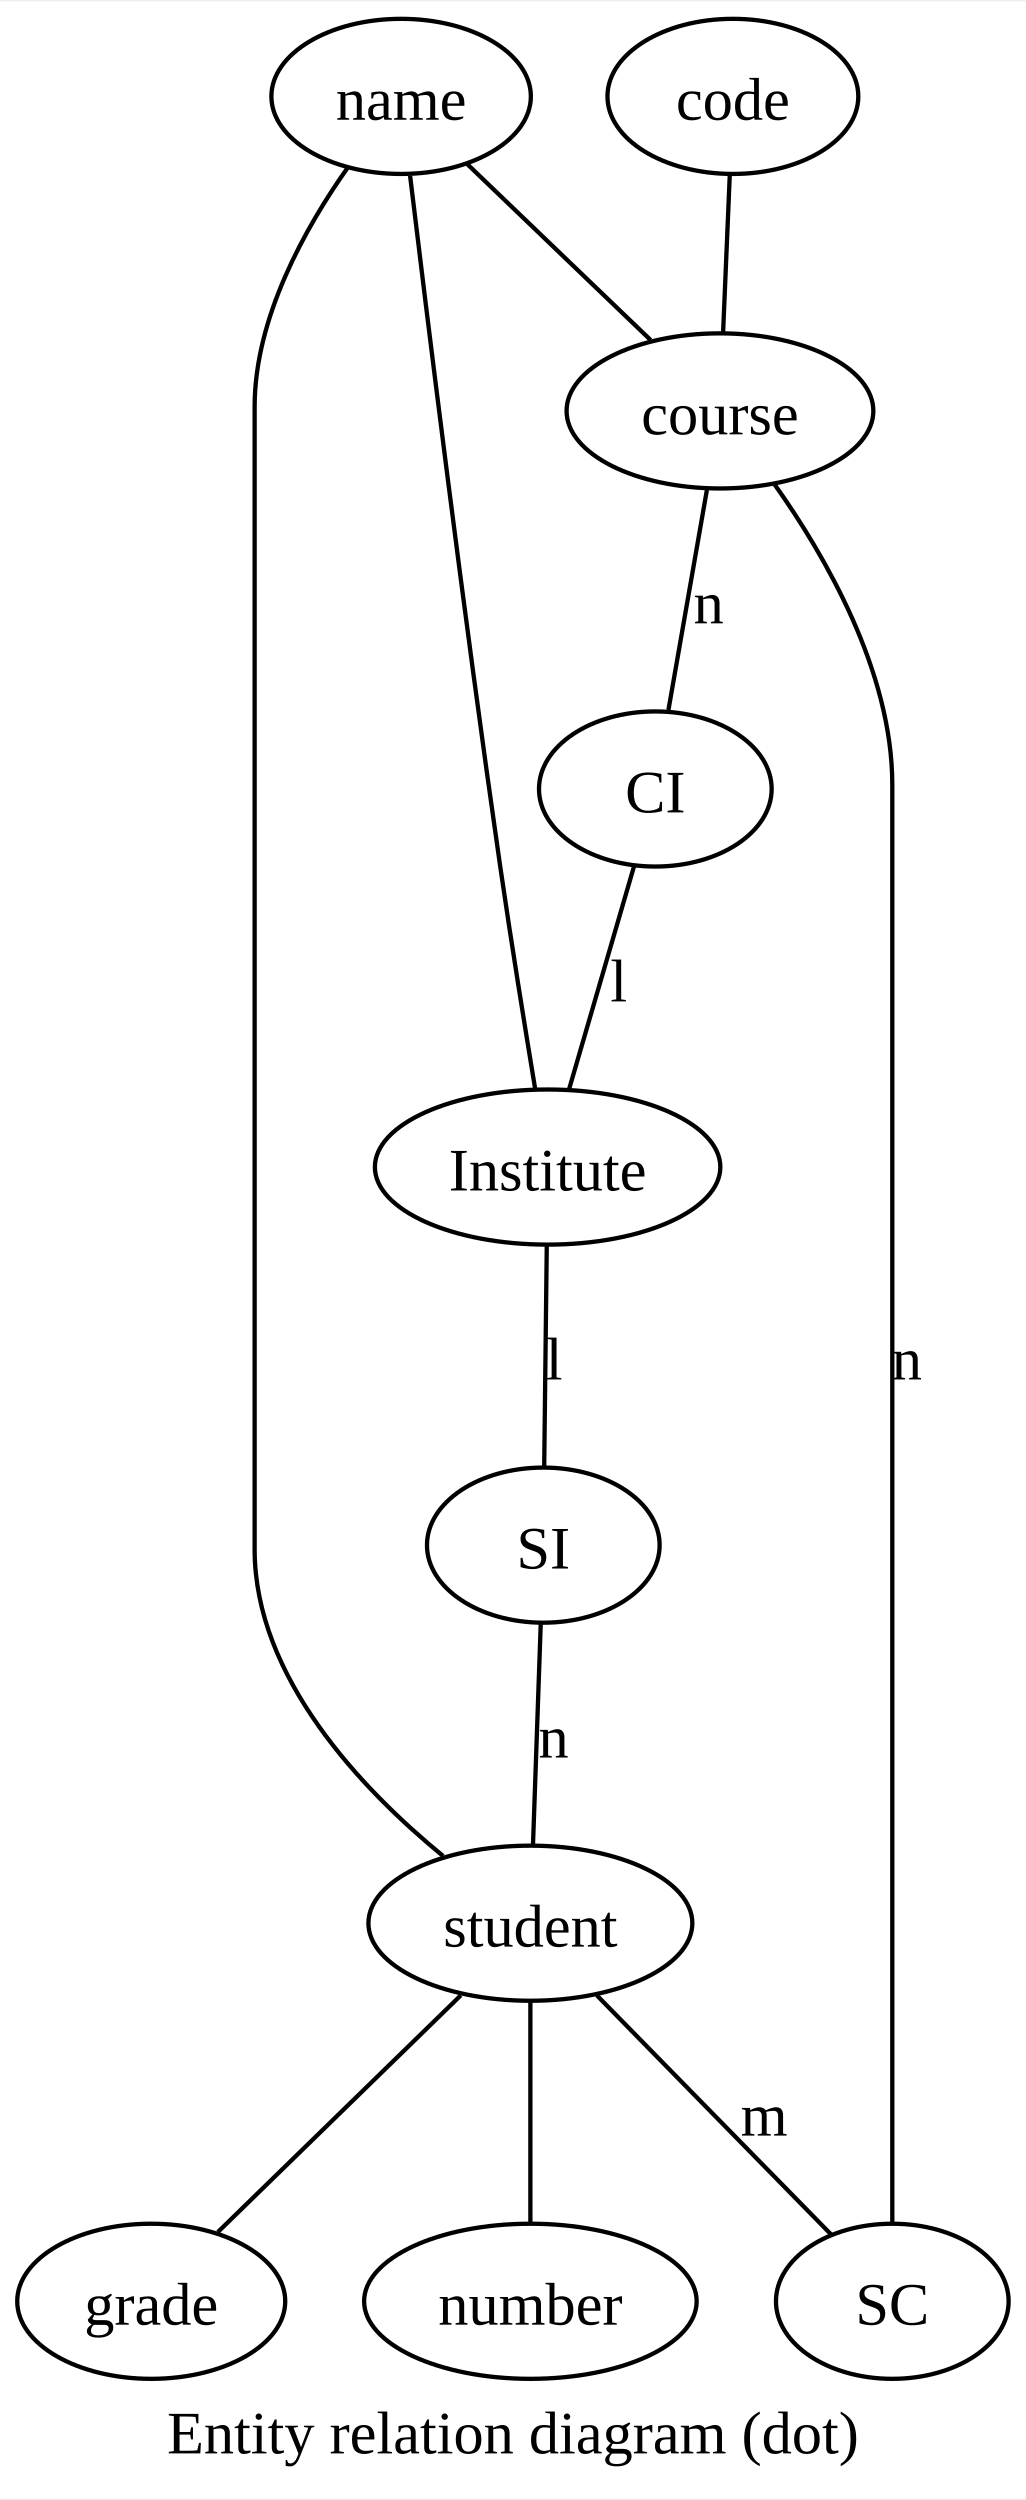
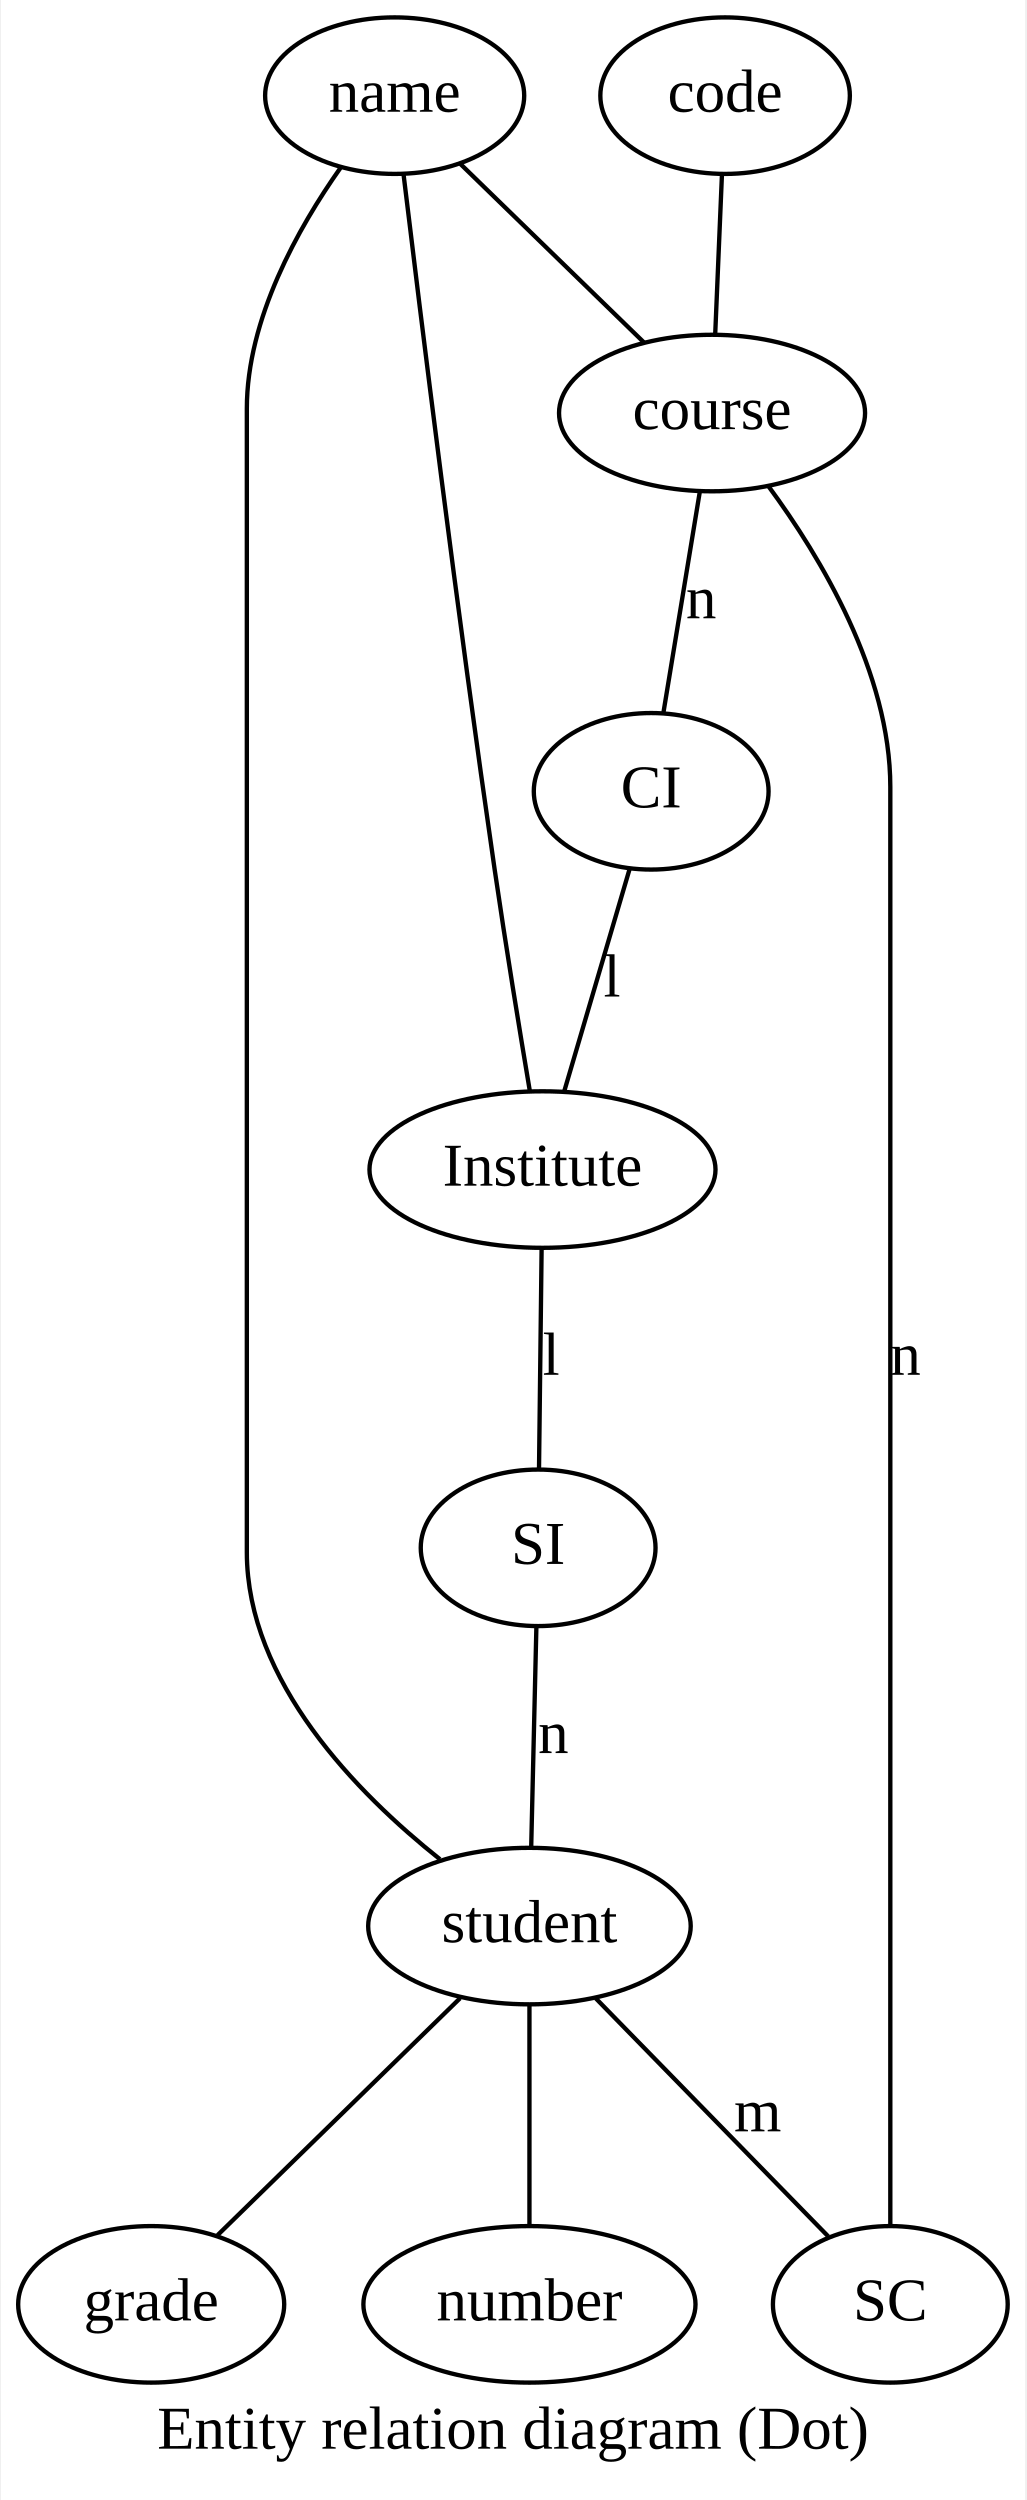
- <svg xmlns="http://www.w3.org/2000/svg" width="238pt" height="580pt" viewBox="0.00 0.00 238.10 579.50">
-   <g id="graph0" class="graph" transform="scale(1 1) rotate(0) translate(4 575.5)">
-     <polygon fill="white" stroke="none" points="-4,4 -4,-575.5 234.1,-575.5 234.1,4 -4,4" />
-     <text text-anchor="middle" x="115.05" y="-6.45" font-family="Times New Roman,serif" font-size="14.00">Entity relation diagram (dot)</text>
+ <svg xmlns="http://www.w3.org/2000/svg" width="236pt" height="575pt" viewBox="0.00 0.00 235.55 575.00">
+   <g id="graph0" class="graph" transform="scale(1 1) rotate(0) translate(4 571)">
+     <polygon fill="white" stroke="none" points="-4,4 -4,-571 231.547,-571 231.547,4 -4,4" />
+     <text text-anchor="middle" x="113.774" y="-7.8" font-family="Times New Roman,serif" font-size="14.00">Entity relation diagram (Dot)</text>
    <g id="node1" class="node">
-       <ellipse fill="none" stroke="black" cx="89.1" cy="-553.5" rx="30.11" ry="18" />
-       <text text-anchor="middle" x="89.1" y="-548.08" font-family="Times New Roman,serif" font-size="14.00">name</text>
+       <ellipse fill="none" stroke="black" cx="86.547" cy="-549" rx="29.795" ry="18" />
+       <text text-anchor="middle" x="86.547" y="-545.3" font-family="Times New Roman,serif" font-size="14.00">name</text>
    </g>
    <g id="node2" class="node">
-       <ellipse fill="none" stroke="black" cx="163.1" cy="-480.5" rx="35.6" ry="18" />
-       <text text-anchor="middle" x="163.1" y="-475.07" font-family="Times New Roman,serif" font-size="14.00">course</text>
+       <ellipse fill="none" stroke="black" cx="159.547" cy="-476" rx="35.194" ry="18" />
+       <text text-anchor="middle" x="159.547" y="-472.3" font-family="Times New Roman,serif" font-size="14.00">course</text>
    </g>
    <g id="edge1" class="edge">
-       <path fill="none" stroke="black" d="M104.44,-537.79C116.88,-525.85 134.38,-509.06 147.02,-496.93" />
+       <path fill="none" stroke="black" d="M101.673,-533.289C114.034,-521.266 131.446,-504.331 143.937,-492.182" />
    </g>
    <g id="node4" class="node">
-       <ellipse fill="none" stroke="black" cx="148.1" cy="-392.75" rx="27" ry="18" />
-       <text text-anchor="middle" x="148.1" y="-387.32" font-family="Times New Roman,serif" font-size="14.00">CI</text>
+       <ellipse fill="none" stroke="black" cx="145.547" cy="-389" rx="27" ry="18" />
+       <text text-anchor="middle" x="145.547" y="-385.3" font-family="Times New Roman,serif" font-size="14.00">CI</text>
    </g>
    <g id="edge3" class="edge">
-       <path fill="none" stroke="black" d="M160.07,-462.15C157.47,-447.27 153.74,-425.95 151.14,-411.08" />
-       <text text-anchor="middle" x="160.48" y="-431.2" font-family="Times New Roman,serif" font-size="14.00">n</text>
+       <path fill="none" stroke="black" d="M156.714,-457.799C154.285,-443.052 150.804,-421.915 148.376,-407.175" />
+       <text text-anchor="middle" x="157.047" y="-428.8" font-family="Times New Roman,serif" font-size="14.00">n</text>
    </g>
    <g id="node5" class="node">
-       <ellipse fill="none" stroke="black" cx="203.1" cy="-41.75" rx="27" ry="18" />
-       <text text-anchor="middle" x="203.1" y="-36.33" font-family="Times New Roman,serif" font-size="14.00">SC</text>
+       <ellipse fill="none" stroke="black" cx="200.547" cy="-41" rx="27" ry="18" />
+       <text text-anchor="middle" x="200.547" y="-37.3" font-family="Times New Roman,serif" font-size="14.00">SC</text>
    </g>
    <g id="edge4" class="edge">
-       <path fill="none" stroke="black" d="M175.76,-463.46C187.48,-446.96 203.1,-420.03 203.1,-393.75 203.1,-393.75 203.1,-393.75 203.1,-128.5 203.1,-104.83 203.1,-77.48 203.1,-60.16" />
-       <text text-anchor="middle" x="206.48" y="-255.7" font-family="Times New Roman,serif" font-size="14.00">n</text>
+       <path fill="none" stroke="black" d="M172.52,-459.165C184.532,-442.864 200.547,-416.214 200.547,-390 200.547,-390 200.547,-390 200.547,-127 200.547,-103.536 200.547,-76.43 200.547,-59.256" />
+       <text text-anchor="middle" x="204.047" y="-254.8" font-family="Times New Roman,serif" font-size="14.00">n</text>
    </g>
    <g id="node3" class="node">
-       <ellipse fill="none" stroke="black" cx="166.1" cy="-553.5" rx="29.11" ry="18" />
-       <text text-anchor="middle" x="166.1" y="-548.08" font-family="Times New Roman,serif" font-size="14.00">code</text>
+       <ellipse fill="none" stroke="black" cx="162.547" cy="-549" rx="28.695" ry="18" />
+       <text text-anchor="middle" x="162.547" y="-545.3" font-family="Times New Roman,serif" font-size="14.00">code</text>
    </g>
    <g id="edge2" class="edge">
-       <path fill="none" stroke="black" d="M165.38,-535.31C164.91,-524.15 164.29,-509.66 163.82,-498.53" />
+       <path fill="none" stroke="black" d="M161.821,-530.813C161.349,-519.65 160.737,-505.16 160.267,-494.029" />
    </g>
    <g id="node6" class="node">
-       <ellipse fill="none" stroke="black" cx="123.1" cy="-305" rx="40.09" ry="18" />
-       <text text-anchor="middle" x="123.1" y="-299.57" font-family="Times New Roman,serif" font-size="14.00">Institute</text>
+       <ellipse fill="none" stroke="black" cx="120.547" cy="-302" rx="39.794" ry="18" />
+       <text text-anchor="middle" x="120.547" y="-298.3" font-family="Times New Roman,serif" font-size="14.00">Institute</text>
    </g>
    <g id="edge5" class="edge">
-       <path fill="none" stroke="black" d="M143.16,-374.81C138.81,-359.87 132.5,-338.21 128.12,-323.2" />
-       <text text-anchor="middle" x="139.6" y="-343.45" font-family="Times New Roman,serif" font-size="14.00">l</text>
+       <path fill="none" stroke="black" d="M140.608,-371.207C136.254,-356.402 129.939,-334.93 125.562,-320.049" />
+       <text text-anchor="middle" x="136.547" y="-341.8" font-family="Times New Roman,serif" font-size="14.00">l</text>
    </g>
    <g id="edge6" class="edge">
-       <path fill="none" stroke="black" d="M120.2,-323.21C117.9,-337.11 114.65,-357.16 112.1,-374.75 103.62,-433.42 95.02,-503.2 91.18,-535.07" />
+       <path fill="none" stroke="black" d="M117.642,-320.024C115.334,-333.765 112.084,-353.604 109.547,-371 101.007,-429.567 92.407,-499.269 88.591,-530.889" />
    </g>
    <g id="node7" class="node">
-       <ellipse fill="none" stroke="black" cx="122.1" cy="-217.25" rx="27" ry="18" />
-       <text text-anchor="middle" x="122.1" y="-211.82" font-family="Times New Roman,serif" font-size="14.00">SI</text>
+       <ellipse fill="none" stroke="black" cx="119.547" cy="-215" rx="27" ry="18" />
+       <text text-anchor="middle" x="119.547" y="-211.3" font-family="Times New Roman,serif" font-size="14.00">SI</text>
    </g>
    <g id="edge7" class="edge">
-       <path fill="none" stroke="black" d="M122.9,-286.65C122.73,-271.77 122.48,-250.45 122.31,-235.58" />
-       <text text-anchor="middle" x="124.6" y="-255.7" font-family="Times New Roman,serif" font-size="14.00">l</text>
+       <path fill="none" stroke="black" d="M120.345,-283.799C120.171,-269.052 119.923,-247.915 119.749,-233.175" />
+       <text text-anchor="middle" x="122.547" y="-254.8" font-family="Times New Roman,serif" font-size="14.00">l</text>
    </g>
    <g id="node8" class="node">
-       <ellipse fill="none" stroke="black" cx="119.1" cy="-129.5" rx="37.59" ry="18" />
-       <text text-anchor="middle" x="119.1" y="-124.08" font-family="Times New Roman,serif" font-size="14.00">student</text>
+       <ellipse fill="none" stroke="black" cx="117.547" cy="-128" rx="37.093" ry="18" />
+       <text text-anchor="middle" x="117.547" y="-124.3" font-family="Times New Roman,serif" font-size="14.00">student</text>
    </g>
    <g id="edge8" class="edge">
-       <path fill="none" stroke="black" d="M121.5,-198.9C120.98,-184.02 120.23,-162.7 119.71,-147.83" />
-       <text text-anchor="middle" x="124.48" y="-167.95" font-family="Times New Roman,serif" font-size="14.00">n</text>
+       <path fill="none" stroke="black" d="M119.143,-196.799C118.796,-182.052 118.298,-160.915 117.951,-146.175" />
+       <text text-anchor="middle" x="123.047" y="-167.8" font-family="Times New Roman,serif" font-size="14.00">n</text>
    </g>
    <g id="edge9" class="edge">
-       <path fill="none" stroke="black" d="M98.85,-145.09C80.1,-160.46 55.1,-186.53 55.1,-216.25 55.1,-481.5 55.1,-481.5 55.1,-481.5 55.1,-502.14 66.93,-523.13 76.64,-536.88" />
+       <path fill="none" stroke="black" d="M96.981,-143.355C77.938,-158.504 52.547,-184.276 52.547,-214 52.547,-477 52.547,-477 52.547,-477 52.547,-497.637 64.376,-518.631 74.08,-532.381" />
    </g>
    <g id="edge12" class="edge">
-       <path fill="none" stroke="black" d="M134.51,-112.77C150.05,-96.91 173.83,-72.64 188.91,-57.24" />
-       <text text-anchor="middle" x="173.35" y="-80.2" font-family="Times New Roman,serif" font-size="14.00">m</text>
+       <path fill="none" stroke="black" d="M132.771,-111.41C148.027,-95.785 171.333,-71.918 186.253,-56.639" />
+       <text text-anchor="middle" x="170.047" y="-80.8" font-family="Times New Roman,serif" font-size="14.00">m</text>
    </g>
    <g id="node9" class="node">
-       <ellipse fill="none" stroke="black" cx="31.1" cy="-41.75" rx="31.1" ry="18" />
-       <text text-anchor="middle" x="31.1" y="-36.33" font-family="Times New Roman,serif" font-size="14.00">grade</text>
+       <ellipse fill="none" stroke="black" cx="30.547" cy="-41" rx="30.595" ry="18" />
+       <text text-anchor="middle" x="30.547" y="-37.3" font-family="Times New Roman,serif" font-size="14.00">grade</text>
    </g>
    <g id="edge10" class="edge">
-       <path fill="none" stroke="black" d="M102.96,-112.77C86.89,-97.11 62.38,-73.23 46.55,-57.8" />
+       <path fill="none" stroke="black" d="M101.59,-111.41C85.696,-95.881 61.469,-72.211 45.82,-56.921" />
    </g>
    <g id="node10" class="node">
-       <ellipse fill="none" stroke="black" cx="119.1" cy="-41.75" rx="38.59" ry="18" />
-       <text text-anchor="middle" x="119.1" y="-36.33" font-family="Times New Roman,serif" font-size="14.00">number</text>
+       <ellipse fill="none" stroke="black" cx="117.547" cy="-41" rx="38.194" ry="18" />
+       <text text-anchor="middle" x="117.547" y="-37.3" font-family="Times New Roman,serif" font-size="14.00">number</text>
    </g>
    <g id="edge11" class="edge">
-       <path fill="none" stroke="black" d="M119.1,-111.15C119.1,-96.27 119.1,-74.95 119.1,-60.08" />
+       <path fill="none" stroke="black" d="M117.547,-109.799C117.547,-95.052 117.547,-73.915 117.547,-59.175" />
    </g>
  </g>
</svg>
